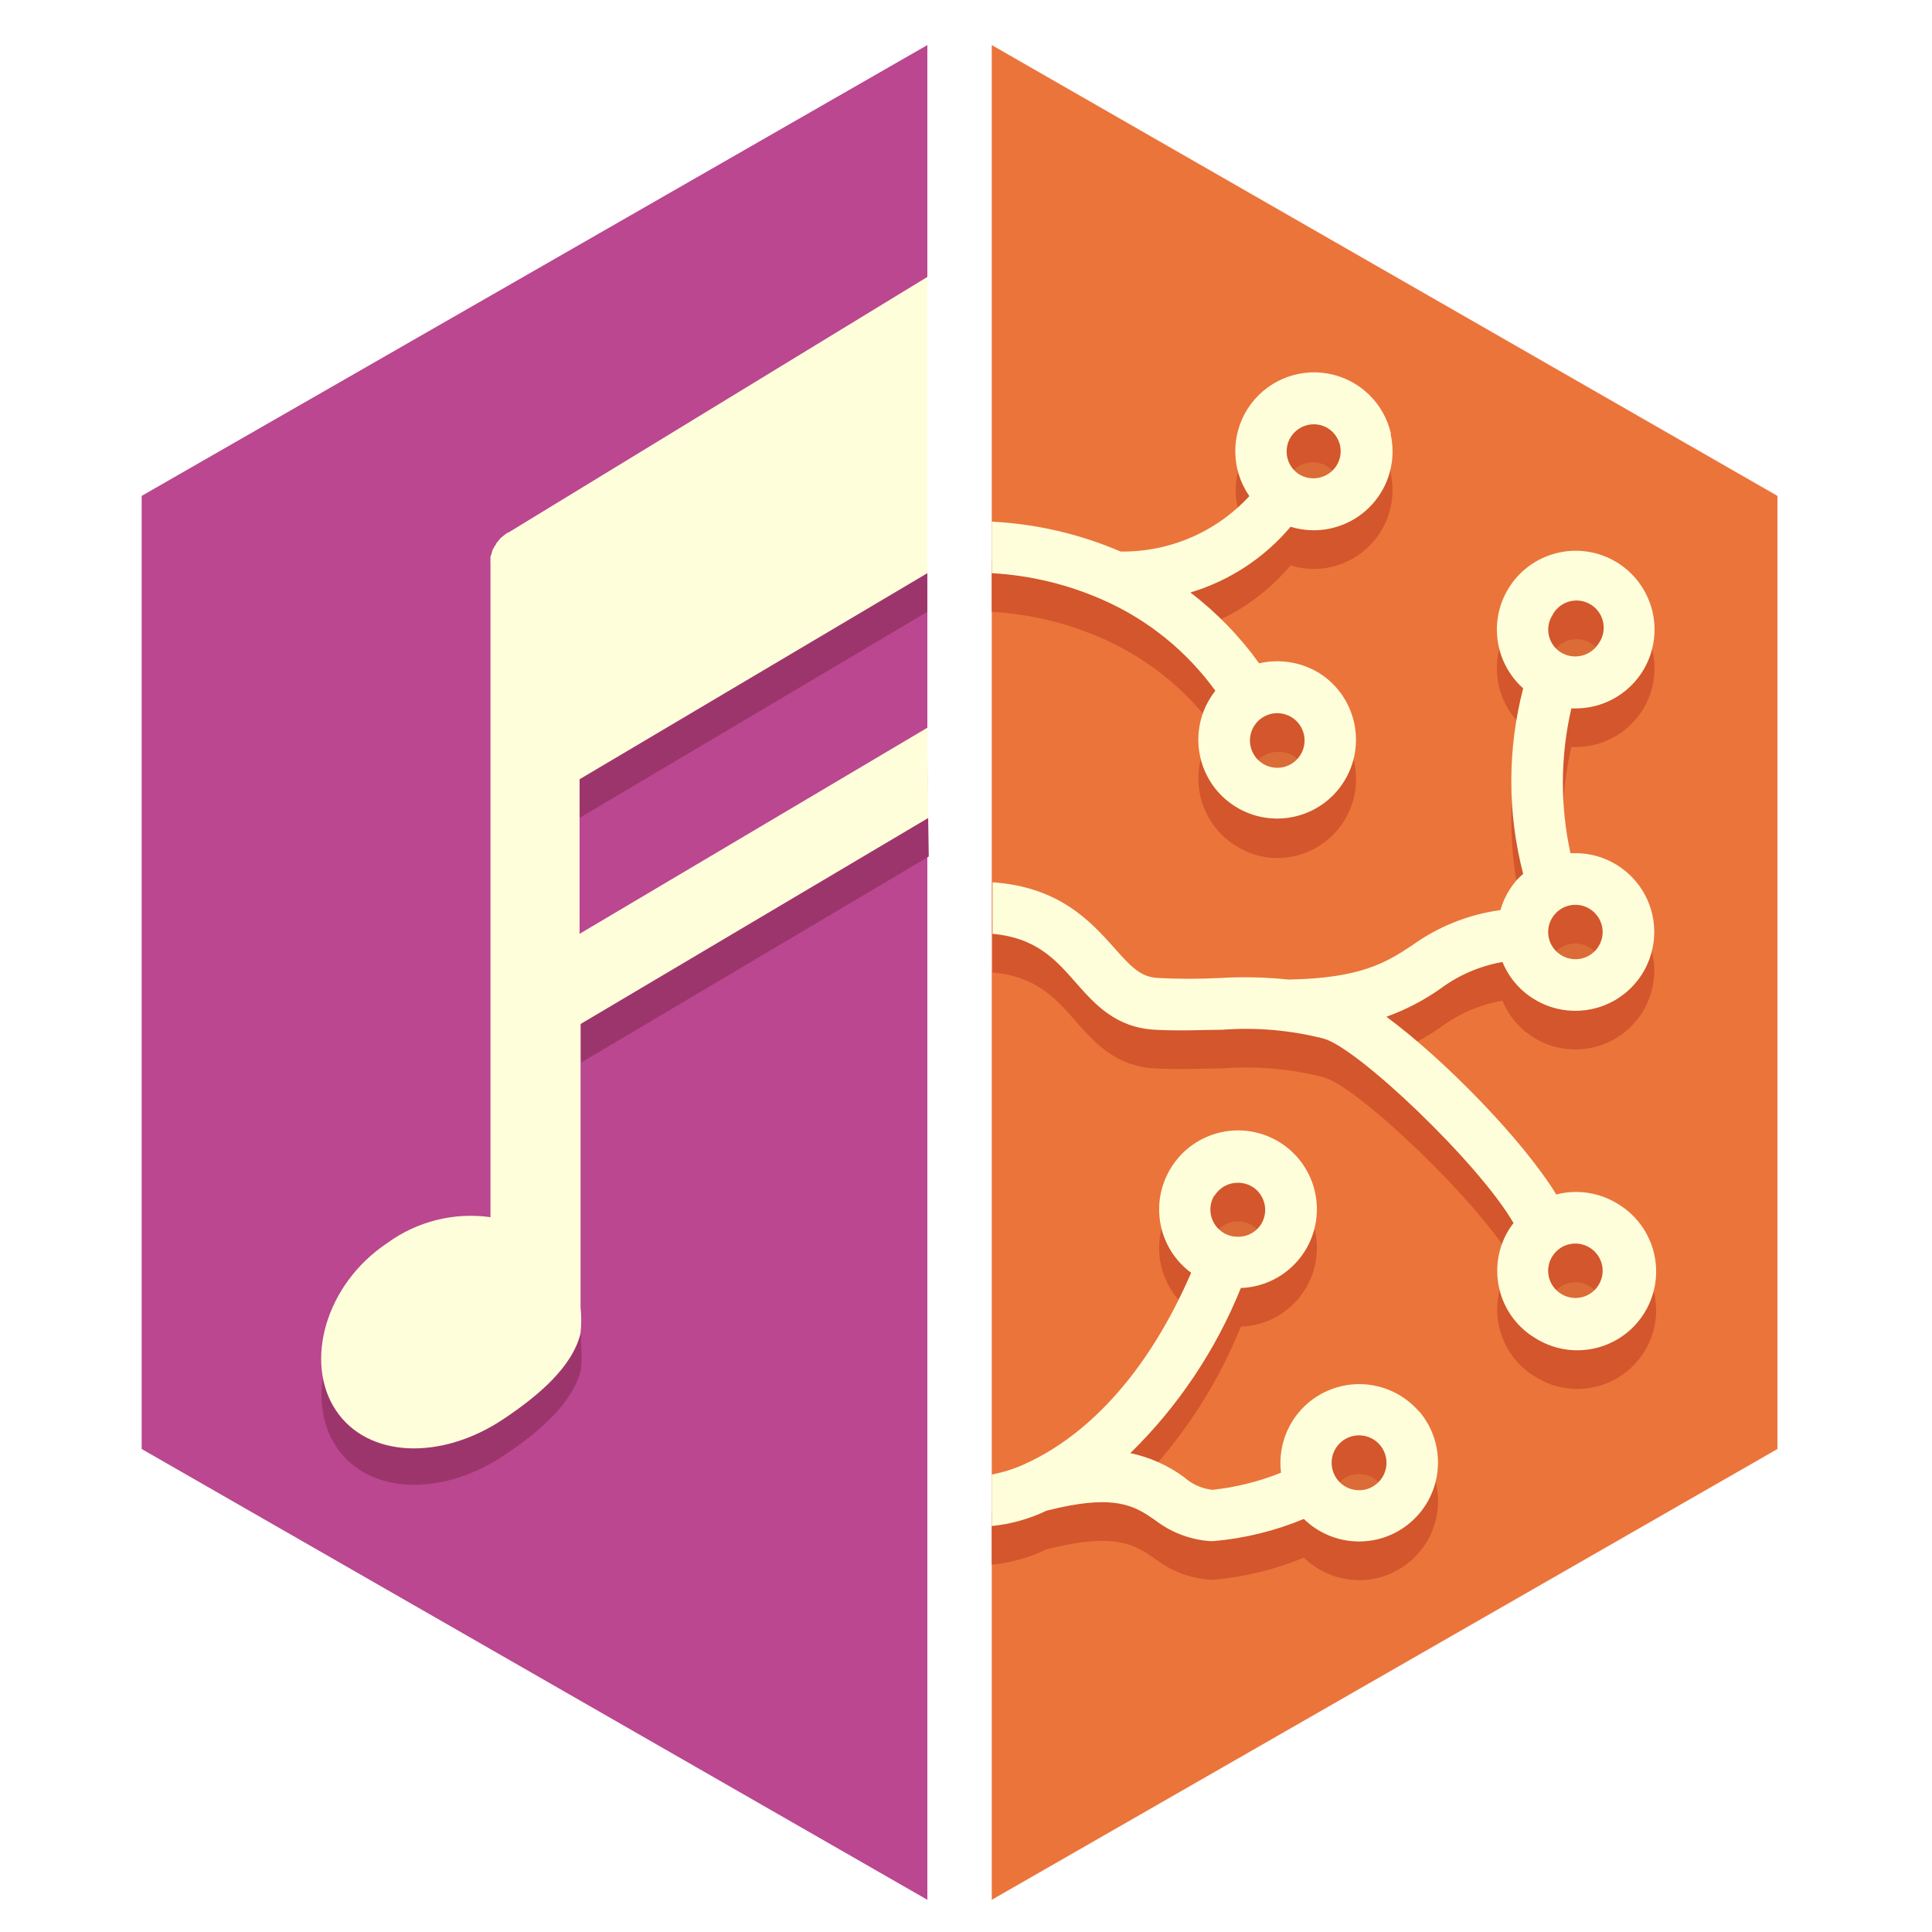
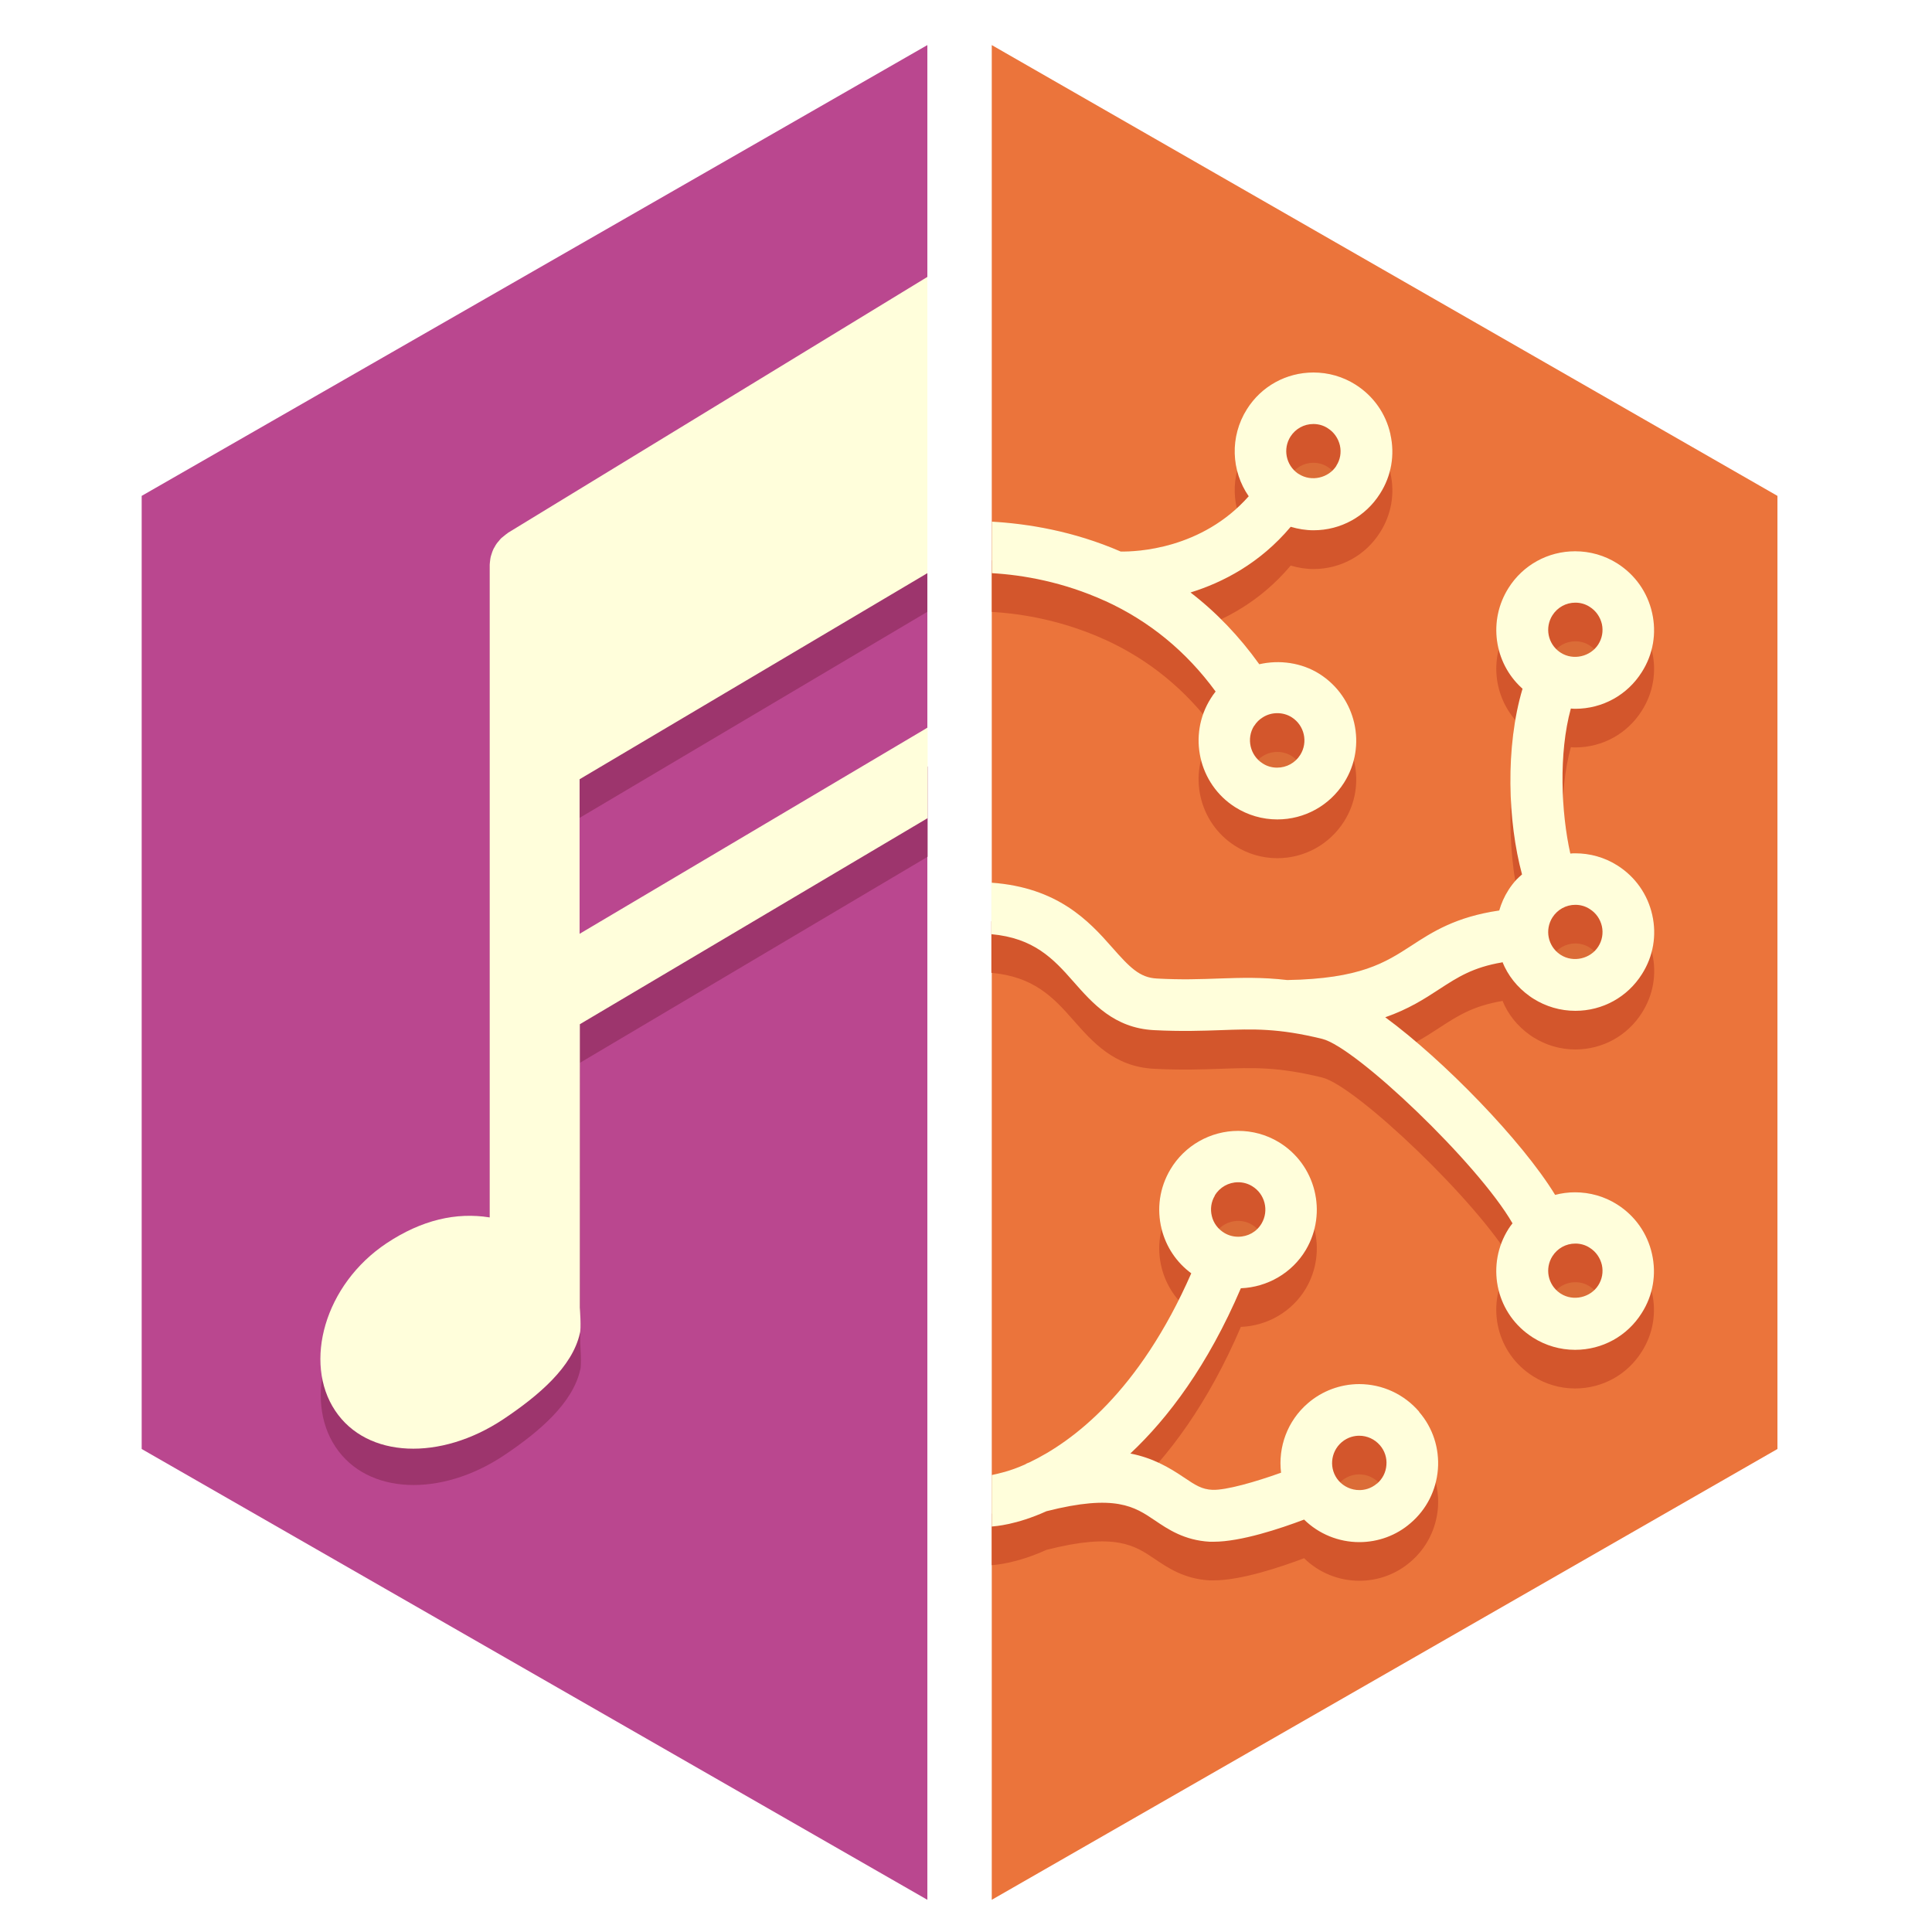
<svg xmlns="http://www.w3.org/2000/svg" viewBox="0 0 150 150">
  <defs>
-     <style>.cls-1{isolation:isolate;}.cls-2{fill:#eb743b;}.cls-3{fill:#ba478f;}.cls-4{mix-blend-mode:multiply;opacity:0.07;}.cls-5{fill:#9d356d;}.cls-6{fill:#fffedb;}.cls-7{fill:#d3562c;}</style>
+     <style>.b{mix-blend-mode:multiply;opacity:.07;}.c{isolation:isolate;}.d{fill:#fffedb;}.e{fill:#9d356d;}.f{fill:#d3562c;}.g{fill:#eb743b;}.h{fill:#ba478f;}</style>
  </defs>
-   <g class="cls-1">
-     <g id="Layer_1" data-name="Layer 1">
-       <polygon class="cls-2" points="77 3.5 77 147.5 138 112.5 138 38.5 77 3.5" />
-       <polygon class="cls-3" points="72 3.5 11 38.5 11 112.5 72 147.5 72 63.5 71 62.5 71 57.5 72 56.5 72 44.5 71 44.5 71 23.5 72 22.5 72 3.5" />
-       <g class="cls-4">
-         <path d="M72,56.54l-27,16V60.88L72,44.67V22.09L39.45,41.36l-.06,0-.26.2-.21.17a1.9,1.9,0,0,0-.19.21l-.19.23c0,.07-.09.16-.14.24l-.14.25a2.29,2.29,0,0,0-.09.28c0,.09-.07.18-.09.27a2.51,2.51,0,0,0,0,.27,1.73,1.73,0,0,0,0,.32s0,0,0,.08V94.5a11,11,0,0,0-8,2c-4.84,3.22-6.48,9.28-4,13s8.19,3.9,13,.68c2.76-1.84,5.37-4.07,6-6.68a11,11,0,0,0,0-2c0-.14,0-.28,0-.42V79.5L72,63.35Z" />
+   <g class="c">
+     <g id="a">
+       <g>
+         <polygon class="g" points="77 3.5 77 147.5 138 112.5 138 38.5 77 3.5" />
+         <polygon class="h" points="72 3.5 11 38.5 11 112.5 72 147.5 72 63.5 71 62.5 71 57.5 72 56.5 72 44.5 71 44.5 71 23.5 72 22.5 72 3.5" />
+         <g>
+           <g class="b">
+             <path d="M71.97,56.54l-26.97,15.96v-11.62l26.97-16.21V22.09l-32.52,19.27s-.04,.03-.06,.05c-.09,.06-.18,.13-.26,.2-.07,.06-.14,.11-.21,.17-.07,.07-.13,.14-.19,.22-.06,.07-.13,.14-.18,.22-.06,.08-.1,.16-.15,.25-.05,.08-.1,.16-.13,.25-.04,.09-.07,.18-.1,.28-.03,.09-.06,.18-.08,.27-.02,.09-.03,.18-.04,.27-.01,.11-.03,.21-.03,.32,0,.03,0,.05,0,.08v50.58c-2.6-.42-5.29,.2-8,2-4.84,3.22-6.48,9.28-4,13,2.48,3.73,8.19,3.9,13.04,.68,2.76-1.84,5.38-4.07,5.96-6.68,.12-.33,0-2,0-2,0-.14,0-.28,0-.42v-21.58l26.97-16.15v-6.81Z" />
+           </g>
+           <g>
+             <path class="e" d="M72,59.5l-27,16v-12l27-16V24.5l-32.52,19.68s-.04,.03-.06,.05c-.09,.06-.18,.13-.26,.2-.07,.06-.14,.11-.21,.17-.07,.07-.13,.14-.19,.22-.06,.07-.13,.14-.18,.22-.06,.08-.1,.16-.15,.25-.05,.08-.1,.16-.13,.25-.04,.09-.07,.18-.1,.28-.03,.09-.06,.18-.08,.27-.02,.09-.03,.18-.04,.27-.01,.11-.03,.21-.03,.32,0,.03,0,.05,0,.08v50.58c-2.6-.42-5.29,.2-8,2-4.84,3.22-6.48,9.28-4,13,2.48,3.73,8.19,3.9,13.04,.68,2.76-1.84,5.38-4.07,5.96-6.68,.12-.33,0-2,0-2,0-.14,0-.28,0-.42l-.03-21.4,27-16v-7Z" />
+             <path class="d" d="M72,56.5l-27,16v-12l27-16V21.5l-32.55,19.86s-.04,.03-.06,.05c-.09,.06-.18,.13-.26,.2-.07,.06-.14,.11-.21,.17-.07,.07-.13,.14-.19,.22-.06,.07-.13,.14-.18,.22-.06,.08-.1,.16-.15,.25-.05,.08-.1,.16-.13,.25-.04,.09-.07,.18-.1,.28-.03,.09-.06,.18-.08,.27-.02,.09-.03,.18-.04,.27-.01,.11-.03,.21-.03,.32,0,.03,0,.05,0,.08v50.58c-2.6-.42-5.29,.2-8,2-4.84,3.22-6.48,9.28-4,13,2.48,3.73,8.19,3.9,13.04,.68,2.76-1.84,5.38-4.07,5.96-6.68,.12-.33,0-2,0-2,0-.14,0-.28,0-.42v-21.58l27-16v-7Z" />
+           </g>
+         </g>
+         <g>
+           <g class="b">
+             <path d="M94.3,95.23c.39-.64,1.07-1.03,1.82-1.03,.38,0,.75,.1,1.08,.3,1,.6,1.33,1.9,.74,2.9-.38,.65-1.06,1.03-1.82,1.03-.38,0-.75-.1-1.08-.3-.48-.29-.83-.75-.96-1.29-.14-.55-.06-1.12,.23-1.6Zm12.6,22.36c-.49,.42-1.02,.51-1.37,.51-.62,0-1.21-.27-1.61-.73-.76-.88-.65-2.22,.23-2.98,.49-.42,1.02-.51,1.37-.51,.62,0,1.2,.27,1.61,.74,.37,.43,.55,.98,.5,1.54-.04,.56-.3,1.07-.73,1.44Z" />
+             <path d="M86,49.11c.07,.02,.14,.03,.21,.05-.07-.01-.14-.03-.21-.05Z" />
+             <path d="M97.38,58.76c.17-.27,.39-.49,.67-.66,.33-.21,.72-.32,1.12-.32s.79,.11,1.12,.32c.99,.63,1.28,1.94,.66,2.92-.39,.62-1.06,.99-1.8,.99-.4,0-.79-.11-1.12-.33-.98-.62-1.28-1.94-.66-2.92Zm6.38-20.19c-.6,.95-1.94,1.27-2.91,.65l-.1-.06c-.91-.65-1.16-1.9-.56-2.85,.39-.61,1.05-.98,1.78-.98,.4,0,.79,.11,1.12,.33,.48,.3,.81,.78,.94,1.33,.12,.55,.03,1.11-.28,1.58Z" />
+             <path d="M120.53,50.17c.39-.61,1.05-.98,1.78-.98,.4,0,.79,.11,1.12,.33,.48,.3,.81,.78,.94,1.33,.12,.55,.02,1.11-.28,1.58-.6,.95-1.94,1.27-2.91,.65l-.09-.06c-.92-.65-1.16-1.9-.56-2.85Zm0,23.46c.39-.61,1.05-.98,1.78-.98,.4,0,.79,.11,1.12,.33,.48,.3,.81,.77,.94,1.33,.12,.55,.02,1.11-.28,1.58-.6,.95-1.94,1.27-2.91,.65l-.09-.06c-.92-.65-1.16-1.9-.56-2.85Zm0,26.3c.39-.61,1.05-.98,1.78-.98,.4,0,.79,.11,1.12,.33,.48,.3,.81,.78,.94,1.33,.12,.55,.02,1.11-.28,1.58-.6,.95-1.94,1.27-2.91,.65l-.09-.06c-.92-.65-1.16-1.9-.56-2.85Z" />
+             <path d="M110.18,109.6c-1.17-1.36-2.86-2.14-4.65-2.14-1.46,0-2.88,.53-3.98,1.48-1.61,1.38-2.33,3.43-2.09,5.4-1.95,.7-4.26,1.37-5.33,1.33-.82-.04-1.3-.35-2.22-.97-1.17-.79-2.42-1.51-4.15-1.85,2.94-2.76,6.01-6.83,8.58-12.83,2.06-.08,3.98-1.19,5.04-2.97,1.72-2.9,.77-6.66-2.12-8.39-.95-.57-2.03-.86-3.13-.86-2.15,0-4.16,1.14-5.26,2.99-.84,1.41-1.08,3.05-.68,4.64,.35,1.39,1.16,2.59,2.3,3.43-4.05,9.22-9.22,13.08-12.57,14.68-.13,.04-.25,.1-.36,.17-1.19,.53-2.05,.7-2.56,.81v4c.28-.03,1.88-.12,4.25-1.19,5.35-1.36,6.84-.35,8.41,.71,1.02,.69,2.29,1.55,4.26,1.66,.1,0,.2,0,.31,0,2.11,0,5.17-1.02,7.02-1.72,1.14,1.12,2.68,1.75,4.29,1.75h0c1.46,0,2.88-.52,3.98-1.48,1.24-1.06,1.99-2.55,2.12-4.18,.12-1.63-.39-3.21-1.46-4.45Zm-15.87-16.78c.39-.64,1.07-1.03,1.82-1.03,.38,0,.75,.1,1.08,.3,1,.6,1.33,1.9,.74,2.9-.38,.65-1.06,1.03-1.82,1.03-.38,0-.75-.1-1.08-.3-.48-.29-.83-.75-.96-1.29-.14-.55-.06-1.12,.23-1.6Zm12.6,22.36c-.49,.42-1.02,.51-1.37,.51-.62,0-1.21-.27-1.61-.73-.76-.88-.65-2.22,.23-2.98,.49-.42,1.02-.51,1.37-.51,.62,0,1.2,.27,1.61,.74,.37,.43,.55,.98,.5,1.54-.04,.56-.3,1.07-.73,1.44Z" />
+             <path d="M86,46.71c.07,.02,.14,.03,.21,.05-.07-.01-.14-.03-.21-.05Z" />
+             <path d="M107.95,33.7c-.36-1.6-1.32-2.96-2.71-3.84-.98-.62-2.11-.94-3.26-.94-2.12,0-4.05,1.07-5.17,2.85-1.35,2.14-1.22,4.8,.14,6.76-3.65,4.12-8.71,4.31-9.94,4.29-3.69-1.6-7.23-2.16-10-2.32v4c2.44,.14,5.55,.69,8.75,2.14h.01c3.45,1.57,6.33,3.93,8.61,7.05-.14,.17-.26,.35-.38,.54-1.8,2.85-.94,6.64,1.9,8.44,.98,.62,2.11,.95,3.27,.95,2.11,0,4.05-1.07,5.18-2.85,1.81-2.85,.95-6.64-1.91-8.45-1.38-.87-3.09-1.11-4.67-.75-1.54-2.15-3.32-4.02-5.34-5.57,2.52-.78,5.4-2.27,7.78-5.1,.57,.17,1.17,.27,1.77,.27,2.12,0,4.05-1.07,5.17-2.85,.88-1.38,1.16-3.01,.8-4.6Zm-10.57,22.65c.17-.27,.39-.49,.67-.66,.33-.21,.72-.32,1.12-.32s.79,.11,1.12,.32c.99,.63,1.28,1.94,.66,2.92-.39,.62-1.06,.99-1.8,.99-.4,0-.79-.11-1.12-.33-.98-.62-1.28-1.94-.66-2.92Zm6.38-20.19c-.6,.95-1.94,1.27-2.91,.65l-.1-.06c-.91-.65-1.16-1.9-.56-2.85,.39-.61,1.05-.98,1.78-.98,.4,0,.79,.11,1.12,.33,.48,.3,.81,.78,.94,1.33,.12,.55,.03,1.11-.28,1.58Z" />
+             <path d="M116.65,74.69c.42,1.04,1.14,1.96,2.11,2.65,.07,.05,.15,.11,.28,.19,.98,.62,2.11,.95,3.27,.95,2.12,0,4.05-1.07,5.17-2.85,.88-1.38,1.16-3.01,.8-4.6-.36-1.6-1.32-2.96-2.71-3.84-.98-.62-2.11-.94-3.27-.94-.12,0-.25,0-.38,.02-.71-3.16-.92-7.77,.04-11.26,.11,.01,.22,.02,.34,.02,2.12,0,4.05-1.07,5.17-2.85,.88-1.38,1.16-3.01,.8-4.6-.36-1.6-1.32-2.96-2.71-3.84-.98-.62-2.11-.94-3.27-.94-2.11,0-4.05,1.07-5.17,2.85-1.6,2.53-1.12,5.8,1.02,7.76,.02,.02,.05,.04,.07,.06-1.35,4.52-1.15,10.32-.04,14.42-.14,.13-.29,.25-.43,.4-.23,.25-.45,.53-.63,.82-.32,.5-.55,1.03-.71,1.58-3.37,.49-5.2,1.67-6.82,2.73-2.04,1.32-3.96,2.57-9.64,2.67-1.96-.23-3.55-.18-5.29-.12-1.43,.05-2.91,.11-4.85,0-1.33-.07-2.1-.88-3.46-2.42-1.8-2.05-4.22-4.65-9.37-5.02v4c3.29,.3,4.8,1.89,6.36,3.67,1.49,1.69,3.17,3.62,6.26,3.78,2.12,.11,3.76,.05,5.21,0,2.49-.09,4.45-.16,7.86,.68,2.61,.64,12.1,9.67,14.77,14.32-.11,.14-.22,.28-.31,.43-1.74,2.75-1.03,6.38,1.62,8.25,.07,.05,.15,.1,.28,.19,.98,.62,2.11,.95,3.27,.95,2.12,0,4.05-1.07,5.17-2.85,.88-1.37,1.16-3.01,.8-4.6-.36-1.6-1.32-2.96-2.71-3.84-.98-.62-2.11-.94-3.27-.94-.53,0-1.05,.07-1.54,.2-2.56-4.19-8.65-10.46-13.19-13.79,1.81-.63,3.05-1.43,4.21-2.19,1.43-.93,2.61-1.69,4.86-2.07Zm3.88-26.92c.39-.61,1.05-.98,1.78-.98,.4,0,.79,.11,1.12,.33,.48,.3,.81,.78,.94,1.33,.12,.55,.02,1.11-.28,1.58-.6,.95-1.94,1.27-2.91,.65l-.09-.06c-.92-.65-1.16-1.9-.56-2.85Zm0,23.46c.39-.61,1.05-.98,1.78-.98,.4,0,.79,.11,1.12,.33,.48,.3,.81,.77,.94,1.33,.12,.55,.02,1.11-.28,1.58-.6,.95-1.94,1.27-2.91,.65l-.09-.06c-.92-.65-1.16-1.9-.56-2.85Zm0,26.3c.39-.61,1.05-.98,1.78-.98,.4,0,.79,.11,1.12,.33,.48,.3,.81,.78,.94,1.33,.12,.55,.02,1.11-.28,1.58-.6,.95-1.94,1.27-2.91,.65l-.09-.06c-.92-.65-1.16-1.9-.56-2.85Z" />
+           </g>
+           <g>
+             <g>
+               <path class="f" d="M110.18,112.6c-1.17-1.36-2.86-2.14-4.65-2.14-1.46,0-2.88,.53-3.98,1.48-1.61,1.38-2.33,3.43-2.09,5.4-1.95,.7-4.26,1.37-5.33,1.33-.82-.04-1.3-.35-2.22-.97-1.17-.79-2.42-1.51-4.15-1.85,2.94-2.76,6.01-6.83,8.58-12.83,2.06-.08,3.98-1.19,5.04-2.97,1.72-2.9,.77-6.66-2.12-8.39-.95-.57-2.03-.86-3.13-.86-2.15,0-4.16,1.14-5.26,2.99-.84,1.41-1.08,3.05-.68,4.64,.35,1.39,1.16,2.59,2.3,3.43-4.05,9.22-9.22,13.08-12.57,14.68-.13,.04-.25,.1-.36,.17-1.19,.53-2.05,.7-2.56,.81v4c.28-.03,1.88-.12,4.25-1.19,5.35-1.36,6.84-.35,8.41,.71,1.02,.69,2.29,1.55,4.26,1.66,.1,0,.2,0,.31,0,2.11,0,5.17-1.02,7.02-1.72,1.14,1.12,2.68,1.75,4.29,1.75h0c1.46,0,2.88-.52,3.98-1.48,1.24-1.06,1.99-2.55,2.12-4.18,.12-1.63-.39-3.21-1.46-4.45Zm-15.87-16.78c.39-.64,1.07-1.03,1.82-1.03,.38,0,.75,.1,1.08,.3,1,.6,1.33,1.9,.74,2.9-.38,.65-1.06,1.03-1.82,1.03-.38,0-.75-.1-1.08-.3-.48-.29-.83-.75-.96-1.29-.14-.55-.06-1.12,.23-1.6Zm12.6,22.36c-.49,.42-1.02,.51-1.37,.51-.62,0-1.21-.27-1.61-.73-.76-.88-.65-2.22,.23-2.98,.49-.42,1.02-.51,1.37-.51,.62,0,1.2,.27,1.61,.74,.37,.43,.55,.98,.5,1.54-.04,.56-.3,1.07-.73,1.44Z" />
+               <path d="M86,49.11c.07,.02,.14,.03,.21,.05-.07-.01-.14-.03-.21-.05Z" />
+               <path class="f" d="M107.95,36.71c-.36-1.6-1.32-2.96-2.71-3.84-.98-.62-2.11-.94-3.26-.94-2.12,0-4.05,1.07-5.17,2.85-1.35,2.14-1.22,4.8,.14,6.76-3.65,4.12-8.71,4.31-9.94,4.29-3.69-1.6-7.23-2.16-10-2.32v4c2.44,.14,5.55,.69,8.75,2.14h.01c3.45,1.57,6.33,3.93,8.61,7.05-.14,.17-.26,.35-.38,.54-1.8,2.85-.94,6.64,1.9,8.44,.98,.62,2.11,.95,3.27,.95,2.11,0,4.05-1.07,5.18-2.85,1.81-2.85,.95-6.64-1.91-8.45-1.38-.87-3.09-1.11-4.67-.75-1.54-2.15-3.32-4.02-5.34-5.57,2.52-.78,5.4-2.27,7.78-5.1,.57,.17,1.17,.27,1.77,.27,2.12,0,4.05-1.07,5.17-2.85,.88-1.38,1.16-3.01,.8-4.6Zm-10.57,22.65c.17-.27,.39-.49,.67-.66,.33-.21,.72-.32,1.12-.32s.79,.11,1.12,.32c.99,.63,1.28,1.94,.66,2.92-.39,.62-1.06,.99-1.8,.99-.4,0-.79-.11-1.12-.33-.98-.62-1.28-1.94-.66-2.92Zm6.38-20.19c-.6,.95-1.94,1.27-2.91,.65l-.1-.06c-.91-.65-1.16-1.9-.56-2.85,.39-.61,1.05-.98,1.78-.98,.4,0,.79,.11,1.12,.33,.48,.3,.81,.78,.94,1.33,.12,.55,.03,1.11-.28,1.58Z" />
+               <path class="f" d="M116.65,77.69c.42,1.04,1.14,1.96,2.11,2.65,.07,.05,.15,.11,.28,.19,.98,.62,2.11,.95,3.27,.95,2.12,0,4.05-1.07,5.17-2.85,.88-1.38,1.16-3.01,.8-4.6-.36-1.6-1.32-2.96-2.71-3.84-.98-.62-2.11-.94-3.27-.94-.12,0-.25,0-.38,.02-.71-3.16-.92-7.77,.04-11.26,.11,.01,.22,.02,.34,.02,2.12,0,4.05-1.07,5.17-2.85,.88-1.38,1.16-3.01,.8-4.6-.36-1.6-1.32-2.96-2.71-3.84-.98-.62-2.11-.94-3.27-.94-2.11,0-4.05,1.07-5.17,2.85-1.6,2.53-1.12,5.8,1.02,7.76,.02,.02,.05,.04,.07,.06-1.35,4.52-1.15,10.32-.04,14.42-.14,.13-.29,.25-.43,.4-.23,.25-.45,.53-.63,.82-.32,.5-.55,1.03-.71,1.58-3.37,.49-5.2,1.67-6.82,2.73-2.04,1.32-3.96,2.57-9.64,2.67-1.96-.23-3.55-.18-5.29-.12-1.43,.05-2.91,.11-4.85,0-1.33-.07-2.1-.88-3.46-2.42-1.8-2.05-4.22-4.65-9.37-5.02v4c3.29,.3,4.8,1.89,6.36,3.67,1.49,1.69,3.17,3.62,6.26,3.78,2.12,.11,3.76,.05,5.21,0,2.49-.09,4.45-.16,7.86,.68,2.61,.64,12.1,9.67,14.77,14.32-.11,.14-.22,.28-.31,.43-1.74,2.75-1.03,6.38,1.62,8.25,.07,.05,.15,.1,.28,.19,.98,.62,2.11,.95,3.27,.95,2.12,0,4.05-1.07,5.17-2.85,.88-1.37,1.16-3.01,.8-4.6-.36-1.6-1.32-2.96-2.71-3.84-.98-.62-2.11-.94-3.27-.94-.53,0-1.05,.07-1.54,.2-2.56-4.19-8.65-10.46-13.19-13.79,1.81-.63,3.05-1.43,4.21-2.19,1.43-.93,2.61-1.69,4.86-2.07Zm3.88-26.92c.39-.61,1.05-.98,1.78-.98,.4,0,.79,.11,1.12,.33,.48,.3,.81,.78,.94,1.33,.12,.55,.02,1.11-.28,1.58-.6,.95-1.94,1.27-2.91,.65l-.09-.06c-.92-.65-1.16-1.9-.56-2.85Zm0,23.46c.39-.61,1.05-.98,1.78-.98,.4,0,.79,.11,1.12,.33,.48,.3,.81,.77,.94,1.33,.12,.55,.02,1.11-.28,1.58-.6,.95-1.94,1.27-2.91,.65l-.09-.06c-.92-.65-1.16-1.9-.56-2.85Zm0,26.3c.39-.61,1.05-.98,1.78-.98,.4,0,.79,.11,1.12,.33,.48,.3,.81,.78,.94,1.33,.12,.55,.02,1.11-.28,1.58-.6,.95-1.94,1.27-2.91,.65l-.09-.06c-.92-.65-1.16-1.9-.56-2.85Z" />
+             </g>
+             <g>
+               <path class="d" d="M110.18,109.6c-1.17-1.36-2.86-2.14-4.65-2.14-1.46,0-2.88,.53-3.98,1.48-1.61,1.38-2.33,3.43-2.09,5.4-1.95,.7-4.26,1.37-5.33,1.33-.82-.04-1.3-.35-2.22-.97-1.17-.79-2.42-1.51-4.15-1.85,2.94-2.76,6.01-6.83,8.58-12.83,2.06-.08,3.98-1.19,5.04-2.97,1.72-2.9,.77-6.66-2.12-8.39-.95-.57-2.03-.86-3.13-.86-2.15,0-4.16,1.14-5.26,2.99-.84,1.41-1.08,3.05-.68,4.64,.35,1.39,1.16,2.59,2.3,3.43-4.05,9.22-9.22,13.08-12.57,14.68-.13,.04-.25,.1-.36,.17-1.19,.53-2.05,.7-2.56,.81v4c.28-.03,1.88-.12,4.25-1.19,5.35-1.36,6.84-.35,8.41,.71,1.02,.69,2.29,1.55,4.26,1.66,.1,0,.2,0,.31,0,2.11,0,5.17-1.02,7.02-1.72,1.14,1.12,2.68,1.75,4.29,1.75h0c1.46,0,2.88-.52,3.98-1.48,1.24-1.06,1.99-2.55,2.12-4.18,.12-1.63-.39-3.21-1.46-4.45Zm-15.87-16.78c.39-.64,1.07-1.03,1.82-1.03,.38,0,.75,.1,1.08,.3,1,.6,1.33,1.9,.74,2.9-.38,.65-1.06,1.03-1.82,1.03-.38,0-.75-.1-1.08-.3-.48-.29-.83-.75-.96-1.29-.14-.55-.06-1.12,.23-1.6Zm12.6,22.36c-.49,.42-1.02,.51-1.37,.51-.62,0-1.21-.27-1.61-.73-.76-.88-.65-2.22,.23-2.98,.49-.42,1.02-.51,1.37-.51,.62,0,1.2,.27,1.61,.74,.37,.43,.55,.98,.5,1.54-.04,.56-.3,1.07-.73,1.44Z" />
+               <path class="d" d="M86,46.71c.07,.02,.14,.03,.21,.05-.07-.01-.14-.03-.21-.05Z" />
+               <path class="d" d="M107.95,33.7c-.36-1.6-1.32-2.96-2.71-3.84-.98-.62-2.11-.94-3.26-.94-2.12,0-4.05,1.07-5.17,2.85-1.35,2.14-1.22,4.8,.14,6.76-3.65,4.12-8.71,4.31-9.94,4.29-3.69-1.6-7.23-2.16-10-2.32v4c2.44,.14,5.55,.69,8.75,2.14h.01c3.45,1.57,6.33,3.93,8.61,7.05-.14,.17-.26,.35-.38,.54-1.8,2.85-.94,6.64,1.9,8.44,.98,.62,2.11,.95,3.27,.95,2.11,0,4.05-1.07,5.18-2.85,1.81-2.85,.95-6.64-1.91-8.45-1.38-.87-3.09-1.11-4.67-.75-1.54-2.15-3.32-4.02-5.34-5.57,2.52-.78,5.4-2.27,7.78-5.1,.57,.17,1.17,.27,1.77,.27,2.12,0,4.05-1.07,5.17-2.85,.88-1.38,1.16-3.01,.8-4.6Zm-10.57,22.65c.17-.27,.39-.49,.67-.66,.33-.21,.72-.32,1.12-.32s.79,.11,1.12,.32c.99,.63,1.28,1.94,.66,2.92-.39,.62-1.06,.99-1.8,.99-.4,0-.79-.11-1.12-.33-.98-.62-1.28-1.94-.66-2.92Zm6.38-20.19c-.6,.95-1.94,1.27-2.91,.65l-.1-.06c-.91-.65-1.16-1.9-.56-2.85,.39-.61,1.05-.98,1.78-.98,.4,0,.79,.11,1.12,.33,.48,.3,.81,.78,.94,1.33,.12,.55,.03,1.11-.28,1.58Z" />
+               <path class="d" d="M116.65,74.69c.42,1.04,1.14,1.96,2.11,2.65,.07,.05,.15,.11,.28,.19,.98,.62,2.11,.95,3.27,.95,2.12,0,4.05-1.07,5.17-2.85,.88-1.38,1.16-3.01,.8-4.6-.36-1.6-1.32-2.96-2.71-3.84-.98-.62-2.11-.94-3.27-.94-.12,0-.25,0-.38,.02-.71-3.16-.92-7.77,.04-11.26,.11,.01,.22,.02,.34,.02,2.12,0,4.05-1.07,5.17-2.85,.88-1.38,1.16-3.01,.8-4.6-.36-1.6-1.32-2.96-2.71-3.84-.98-.62-2.11-.94-3.27-.94-2.11,0-4.05,1.07-5.17,2.85-1.6,2.53-1.12,5.8,1.02,7.76,.02,.02,.05,.04,.07,.06-1.35,4.52-1.15,10.32-.04,14.42-.14,.13-.29,.25-.43,.4-.23,.25-.45,.53-.63,.82-.32,.5-.55,1.03-.71,1.58-3.37,.49-5.2,1.67-6.82,2.73-2.04,1.32-3.96,2.57-9.64,2.67-1.96-.23-3.55-.18-5.29-.12-1.43,.05-2.91,.11-4.85,0-1.33-.07-2.1-.88-3.46-2.42-1.8-2.05-4.22-4.65-9.37-5.02v4c3.29,.3,4.8,1.89,6.36,3.67,1.49,1.69,3.17,3.62,6.26,3.78,2.12,.11,3.76,.05,5.21,0,2.49-.09,4.45-.16,7.86,.68,2.61,.64,12.1,9.67,14.77,14.32-.11,.14-.22,.28-.31,.43-1.74,2.75-1.03,6.38,1.62,8.25,.07,.05,.15,.1,.28,.19,.98,.62,2.11,.95,3.27,.95,2.12,0,4.05-1.07,5.17-2.85,.88-1.37,1.16-3.01,.8-4.6-.36-1.6-1.32-2.96-2.71-3.84-.98-.62-2.11-.94-3.27-.94-.53,0-1.05,.07-1.54,.2-2.56-4.19-8.65-10.46-13.19-13.79,1.81-.63,3.05-1.43,4.21-2.19,1.43-.93,2.61-1.69,4.86-2.07Zm3.88-26.92c.39-.61,1.05-.98,1.78-.98,.4,0,.79,.11,1.12,.33,.48,.3,.81,.78,.94,1.33,.12,.55,.02,1.11-.28,1.58-.6,.95-1.94,1.27-2.91,.65l-.09-.06c-.92-.65-1.16-1.9-.56-2.85Zm0,23.46c.39-.61,1.05-.98,1.78-.98,.4,0,.79,.11,1.12,.33,.48,.3,.81,.77,.94,1.33,.12,.55,.02,1.11-.28,1.58-.6,.95-1.94,1.27-2.91,.65l-.09-.06c-.92-.65-1.16-1.9-.56-2.85Zm0,26.3c.39-.61,1.05-.98,1.78-.98,.4,0,.79,.11,1.12,.33,.48,.3,.81,.78,.94,1.33,.12,.55,.02,1.11-.28,1.58-.6,.95-1.94,1.27-2.91,.65l-.09-.06c-.92-.65-1.16-1.9-.56-2.85Z" />
+             </g>
+           </g>
+         </g>
      </g>
-       <path class="cls-5" d="M72,59.5l-27,16v-12l27-16v-23L39.48,44.18l-.06,0-.26.19-.21.17c-.07.07-.13.15-.19.22s-.13.14-.19.22l-.14.25a2,2,0,0,0-.14.25c0,.09-.06.18-.09.27a2.29,2.29,0,0,0-.09.28,2,2,0,0,0,0,.26,1.84,1.84,0,0,0,0,.33s0,0,0,.08V97.33a11,11,0,0,0-8,2c-4.84,3.21-6.48,9.27-4,13s8.19,3.89,13,.68c2.76-1.84,5.37-4.08,6-6.68a11,11,0,0,0,0-2c0-.15,0-.29,0-.43l0-21.4,27-16Z" />
-       <path class="cls-6" d="M72,56.5l-27,16v-12l27-16v-23L39.45,41.36l-.06,0-.26.2-.21.17a1.9,1.9,0,0,0-.19.21l-.19.23c0,.07-.09.16-.14.24l-.14.25a2.29,2.29,0,0,0-.09.28c0,.09-.07.18-.09.27a2.51,2.51,0,0,0,0,.27,1.73,1.73,0,0,0,0,.32s0,0,0,.08V94.5a11,11,0,0,0-8,2c-4.84,3.22-6.48,9.28-4,13s8.19,3.9,13,.68c2.76-1.84,5.37-4.07,6-6.68a11,11,0,0,0,0-2c0-.14,0-.28,0-.42V79.5l27-16Z" />
-       <g class="cls-4">
-         <path d="M94.3,95.23a2.12,2.12,0,0,1,1.82-1,2.17,2.17,0,0,1,1.08.3,2.12,2.12,0,0,1,.73,2.9,2.11,2.11,0,0,1-2.9.73,2.12,2.12,0,0,1-.73-2.9Zm12.6,22.37a2.06,2.06,0,0,1-1.37.5,2.1,2.1,0,0,1-1.61-.73,2.11,2.11,0,1,1,3.21-2.75,2.09,2.09,0,0,1-.23,3Z" />
-         <path d="M86,49.11l.21,0Z" />
-         <path d="M97.38,58.76a2,2,0,0,1,.67-.66,2.11,2.11,0,0,1,1.12-.32,2.12,2.12,0,1,1,0,4.23,2.12,2.12,0,0,1-1.78-3.25Zm6.38-20.19a2.14,2.14,0,0,1-2.91.65l-.1-.06A2.11,2.11,0,0,1,102,35.33a2,2,0,0,1,1.12.33,2.1,2.1,0,0,1,.66,2.91Z" />
-         <path d="M120.53,50.17a2.11,2.11,0,0,1,2.9-.66,2.11,2.11,0,1,1-2.25,3.57l-.09-.06A2.1,2.1,0,0,1,120.53,50.17Zm0,23.46a2.09,2.09,0,0,1,1.78-1,2,2,0,0,1,1.12.33,2.07,2.07,0,0,1,.94,1.33,2.1,2.1,0,0,1-.28,1.58,2.14,2.14,0,0,1-2.91.65l-.09-.06A2.1,2.1,0,0,1,120.53,73.63Zm0,26.3a2.11,2.11,0,1,1,3.56,2.26,2.15,2.15,0,0,1-2.91.66l-.09-.07A2.09,2.09,0,0,1,120.53,99.93Z" />
-         <path d="M110.18,109.6a6.12,6.12,0,0,0-10.72,4.74,20,20,0,0,1-5.33,1.33,4,4,0,0,1-2.22-1,10.78,10.78,0,0,0-4.15-1.85A37.66,37.66,0,0,0,96.34,100a6.12,6.12,0,1,0-5.48-9.24,6.12,6.12,0,0,0,1.62,8.06c-4,9.22-9.21,13.08-12.56,14.68a2,2,0,0,0-.36.17,11.22,11.22,0,0,1-2.56.81v4a12.69,12.69,0,0,0,4.25-1.19c5.34-1.36,6.84-.36,8.4.71a7.93,7.93,0,0,0,4.27,1.65h.31a23.61,23.61,0,0,0,7-1.72,6.14,6.14,0,0,0,4.28,1.75h0a6.11,6.11,0,0,0,4-1.48,6.13,6.13,0,0,0,.67-8.63ZM94.3,92.83a2.1,2.1,0,0,1,1.82-1,2.16,2.16,0,0,1,1.08.29,2.12,2.12,0,0,1,.73,2.9,2.08,2.08,0,0,1-1.81,1A2.12,2.12,0,0,1,95,95.72a2.11,2.11,0,0,1-.73-2.89Zm12.6,22.36a2.07,2.07,0,0,1-1.37.51,2.13,2.13,0,1,1,1.37-.51Z" />
-         <path d="M86,46.71l.21,0Z" />
-         <path d="M108,33.7a6.12,6.12,0,1,0-11,4.82,13.36,13.36,0,0,1-10,4.3A28.93,28.93,0,0,0,77,40.5v4a24.75,24.75,0,0,1,8.75,2.13h0a21.46,21.46,0,0,1,8.61,7,5.22,5.22,0,0,0-.38.54,6.12,6.12,0,1,0,8.45-1.91,6.24,6.24,0,0,0-4.67-.76A26,26,0,0,0,92.42,46a16.29,16.29,0,0,0,7.78-5.1,6.28,6.28,0,0,0,1.77.27,6.12,6.12,0,0,0,6-7.46ZM97.38,56.35a2,2,0,0,1,.67-.66,2.11,2.11,0,0,1,1.12-.32,2.16,2.16,0,0,1,1.13.33,2.12,2.12,0,1,1-2.92.65Zm6.38-20.19a2.13,2.13,0,0,1-2.91.66l-.1-.07a2.11,2.11,0,0,1,2.35-3.5,2.14,2.14,0,0,1,.94,1.33A2.09,2.09,0,0,1,103.76,36.16Z" />
-         <path d="M116.65,74.69a6.05,6.05,0,0,0,2.1,2.65l.29.19a6.12,6.12,0,1,0,3.27-11.29h-.38A25.63,25.63,0,0,1,122,55l.34,0a6.12,6.12,0,1,0-4.15-1.62s0,0,.07.06a28.59,28.59,0,0,0,0,14.41c-.15.14-.3.26-.43.4a5.67,5.67,0,0,0-.63.83,6,6,0,0,0-.71,1.58,15.22,15.22,0,0,0-6.83,2.72c-2,1.33-4,2.58-9.63,2.67a32.82,32.82,0,0,0-5.29-.12,48.41,48.41,0,0,1-4.85,0c-1.34-.07-2.11-.89-3.46-2.43-1.8-2-4.22-4.65-9.37-5v4c3.29.3,4.8,1.89,6.36,3.67s3.17,3.61,6.25,3.78c2.12.11,3.76,0,5.21,0a24.43,24.43,0,0,1,7.86.68c2.6.65,12.09,9.68,14.77,14.33a4.25,4.25,0,0,0-.31.43,6.1,6.1,0,0,0,1.61,8.25l.29.19a6.12,6.12,0,1,0,6.53-10.35,6.18,6.18,0,0,0-3.26-.94,6,6,0,0,0-1.54.2c-2.56-4.19-8.66-10.46-13.19-13.8a17.66,17.66,0,0,0,4.21-2.19A11.33,11.33,0,0,1,116.65,74.69Zm3.88-26.93A2.11,2.11,0,1,1,124.09,50a2.14,2.14,0,0,1-2.91.65l-.09-.06A2.09,2.09,0,0,1,120.53,47.76Zm0,23.47a2.11,2.11,0,0,1,2.9-.66,2.11,2.11,0,1,1-2.25,3.57l-.09-.06A2.1,2.1,0,0,1,120.53,71.23Zm0,26.3a2.11,2.11,0,0,1,2.9-.66,2.11,2.11,0,1,1-2.25,3.57l-.09-.06A2.1,2.1,0,0,1,120.53,97.53Z" />
-       </g>
-       <path class="cls-7" d="M110.18,112.6a6.12,6.12,0,0,0-10.72,4.74,20,20,0,0,1-5.33,1.33,4,4,0,0,1-2.22-1,10.78,10.78,0,0,0-4.15-1.85A37.66,37.66,0,0,0,96.34,103a6.12,6.12,0,1,0-5.48-9.24,6.12,6.12,0,0,0,1.62,8.06c-4,9.22-9.21,13.08-12.56,14.68a2,2,0,0,0-.36.17,11.22,11.22,0,0,1-2.56.81v4a12.69,12.69,0,0,0,4.25-1.19c5.34-1.36,6.84-.36,8.4.71a7.93,7.93,0,0,0,4.27,1.65h.31a23.61,23.61,0,0,0,7-1.72,6.14,6.14,0,0,0,4.28,1.75h0a6.11,6.11,0,0,0,4-1.48,6.13,6.13,0,0,0,.67-8.63ZM94.3,95.83a2.1,2.1,0,0,1,1.82-1,2.16,2.16,0,0,1,1.08.29,2.12,2.12,0,0,1,.73,2.9,2.08,2.08,0,0,1-1.81,1A2.12,2.12,0,0,1,95,98.72a2.11,2.11,0,0,1-.73-2.89Zm12.6,22.36a2.07,2.07,0,0,1-1.37.51,2.13,2.13,0,1,1,1.37-.51Z" />
-       <path d="M86,49.11l.21,0Z" />
-       <path class="cls-7" d="M108,36.71a6.12,6.12,0,0,0-2.71-3.85,6.18,6.18,0,0,0-3.26-.94,6.12,6.12,0,0,0-5,9.61,13.38,13.38,0,0,1-10,4.29A29.39,29.39,0,0,0,77,43.5v4a24.79,24.79,0,0,1,8.75,2.14h0a21.54,21.54,0,0,1,8.61,7,5.22,5.22,0,0,0-.38.54,6.14,6.14,0,0,0,1.9,8.44,6,6,0,0,0,3.27,1,6.13,6.13,0,0,0,3.28-11.31,6.23,6.23,0,0,0-4.67-.75A25.77,25.77,0,0,0,92.42,49a16.29,16.29,0,0,0,7.78-5.1,5.94,5.94,0,0,0,1.77.27,6.12,6.12,0,0,0,6-7.45ZM97.38,59.36a2.14,2.14,0,0,1,.67-.67,2.2,2.2,0,0,1,1.12-.31,2.12,2.12,0,1,1,0,4.23,2.12,2.12,0,0,1-1.78-3.25Zm6.38-20.19a2.14,2.14,0,0,1-2.91.65l-.1-.06a2.11,2.11,0,0,1,2.35-3.51,2.16,2.16,0,0,1,.94,1.33A2.12,2.12,0,0,1,103.76,39.17Z" />
-       <path class="cls-7" d="M116.65,77.69a6.05,6.05,0,0,0,2.1,2.65l.29.19a6.12,6.12,0,1,0,3.27-11.29h-.38A25.63,25.63,0,0,1,122,58l.34,0a6.12,6.12,0,1,0-4.15-1.62s0,0,.07.06a28.59,28.59,0,0,0,0,14.41c-.15.14-.3.26-.43.4a5.67,5.67,0,0,0-.63.83,6,6,0,0,0-.71,1.58,15.22,15.22,0,0,0-6.83,2.72c-2,1.33-4,2.58-9.63,2.67a32.82,32.82,0,0,0-5.29-.12,48.41,48.41,0,0,1-4.85,0c-1.34-.07-2.11-.89-3.46-2.43-1.8-2-4.22-4.65-9.37-5v4c3.29.3,4.8,1.89,6.36,3.67s3.17,3.61,6.25,3.78c2.12.11,3.76,0,5.21,0a24.43,24.43,0,0,1,7.86.68c2.6.65,12.09,9.68,14.77,14.33a4.25,4.25,0,0,0-.31.43,6.1,6.1,0,0,0,1.61,8.25l.29.19a6.12,6.12,0,1,0,6.53-10.35,6.18,6.18,0,0,0-3.26-.94,6,6,0,0,0-1.54.2c-2.56-4.19-8.66-10.46-13.19-13.8a17.66,17.66,0,0,0,4.21-2.19A11.33,11.33,0,0,1,116.65,77.69Zm3.88-26.93A2.11,2.11,0,1,1,124.09,53a2.14,2.14,0,0,1-2.91.65l-.09-.06A2.09,2.09,0,0,1,120.53,50.76Zm0,23.47a2.11,2.11,0,0,1,2.9-.66,2.11,2.11,0,1,1-2.25,3.57l-.09-.06A2.1,2.1,0,0,1,120.53,74.23Zm0,26.3a2.11,2.11,0,0,1,2.9-.66,2.11,2.11,0,1,1-2.25,3.57l-.09-.06A2.1,2.1,0,0,1,120.53,100.53Z" />
-       <path class="cls-6" d="M110.18,109.6a6.12,6.12,0,0,0-10.72,4.74,20,20,0,0,1-5.33,1.33,4,4,0,0,1-2.22-1,10.78,10.78,0,0,0-4.15-1.85A37.66,37.66,0,0,0,96.34,100a6.12,6.12,0,1,0-5.48-9.24,6.12,6.12,0,0,0,1.62,8.06c-4,9.22-9.21,13.08-12.56,14.68a2,2,0,0,0-.36.17,11.22,11.22,0,0,1-2.56.81v4a12.69,12.69,0,0,0,4.25-1.19c5.34-1.36,6.84-.36,8.4.71a7.93,7.93,0,0,0,4.27,1.65h.31a23.61,23.61,0,0,0,7-1.72,6.14,6.14,0,0,0,4.28,1.75h0a6.11,6.11,0,0,0,4-1.48,6.13,6.13,0,0,0,.67-8.63ZM94.3,92.83a2.1,2.1,0,0,1,1.82-1,2.16,2.16,0,0,1,1.08.29,2.12,2.12,0,0,1,.73,2.9,2.08,2.08,0,0,1-1.81,1A2.12,2.12,0,0,1,95,95.72a2.11,2.11,0,0,1-.73-2.89Zm12.6,22.36a2.07,2.07,0,0,1-1.37.51,2.13,2.13,0,1,1,1.37-.51Z" />
-       <path class="cls-6" d="M86,46.71l.21,0Z" />
-       <path class="cls-6" d="M108,33.7a6.12,6.12,0,1,0-11,4.82,13.36,13.36,0,0,1-10,4.3A28.93,28.93,0,0,0,77,40.5v4a24.75,24.75,0,0,1,8.75,2.13h0a21.46,21.46,0,0,1,8.61,7,5.22,5.22,0,0,0-.38.54,6.12,6.12,0,1,0,8.45-1.91,6.24,6.24,0,0,0-4.67-.76A26,26,0,0,0,92.42,46a16.29,16.29,0,0,0,7.78-5.1,6.28,6.28,0,0,0,1.77.27,6.12,6.12,0,0,0,6-7.46ZM97.38,56.35a2,2,0,0,1,.67-.66,2.11,2.11,0,0,1,1.12-.32,2.16,2.16,0,0,1,1.13.33,2.12,2.12,0,1,1-2.92.65Zm6.38-20.19a2.13,2.13,0,0,1-2.91.66l-.1-.07a2.11,2.11,0,0,1,2.35-3.5,2.14,2.14,0,0,1,.94,1.33A2.09,2.09,0,0,1,103.76,36.16Z" />
-       <path class="cls-6" d="M116.65,74.69a6.05,6.05,0,0,0,2.1,2.65l.29.19a6.12,6.12,0,1,0,3.27-11.29h-.38A25.63,25.63,0,0,1,122,55l.34,0a6.12,6.12,0,1,0-4.15-1.62s0,0,.07.06a28.59,28.59,0,0,0,0,14.41c-.15.14-.3.26-.43.4a5.67,5.67,0,0,0-.63.83,6,6,0,0,0-.71,1.58,15.22,15.22,0,0,0-6.83,2.72c-2,1.33-4,2.58-9.63,2.67a32.82,32.82,0,0,0-5.29-.12,48.41,48.41,0,0,1-4.85,0c-1.34-.07-2.11-.89-3.46-2.43-1.8-2-4.22-4.65-9.37-5v4c3.29.3,4.8,1.89,6.36,3.67s3.17,3.61,6.25,3.78c2.12.11,3.76,0,5.21,0a24.43,24.43,0,0,1,7.86.68c2.6.65,12.09,9.68,14.77,14.33a4.25,4.25,0,0,0-.31.43,6.1,6.1,0,0,0,1.61,8.25l.29.19a6.12,6.12,0,1,0,6.53-10.35,6.18,6.18,0,0,0-3.26-.94,6,6,0,0,0-1.54.2c-2.56-4.19-8.66-10.46-13.19-13.8a17.66,17.66,0,0,0,4.21-2.19A11.33,11.33,0,0,1,116.65,74.69Zm3.88-26.93A2.11,2.11,0,1,1,124.09,50a2.14,2.14,0,0,1-2.91.65l-.09-.06A2.09,2.09,0,0,1,120.53,47.76Zm0,23.47a2.11,2.11,0,0,1,2.9-.66,2.11,2.11,0,1,1-2.25,3.57l-.09-.06A2.1,2.1,0,0,1,120.53,71.23Zm0,26.3a2.11,2.11,0,0,1,2.9-.66,2.11,2.11,0,1,1-2.25,3.57l-.09-.06A2.1,2.1,0,0,1,120.53,97.53Z" />
    </g>
  </g>
</svg>
